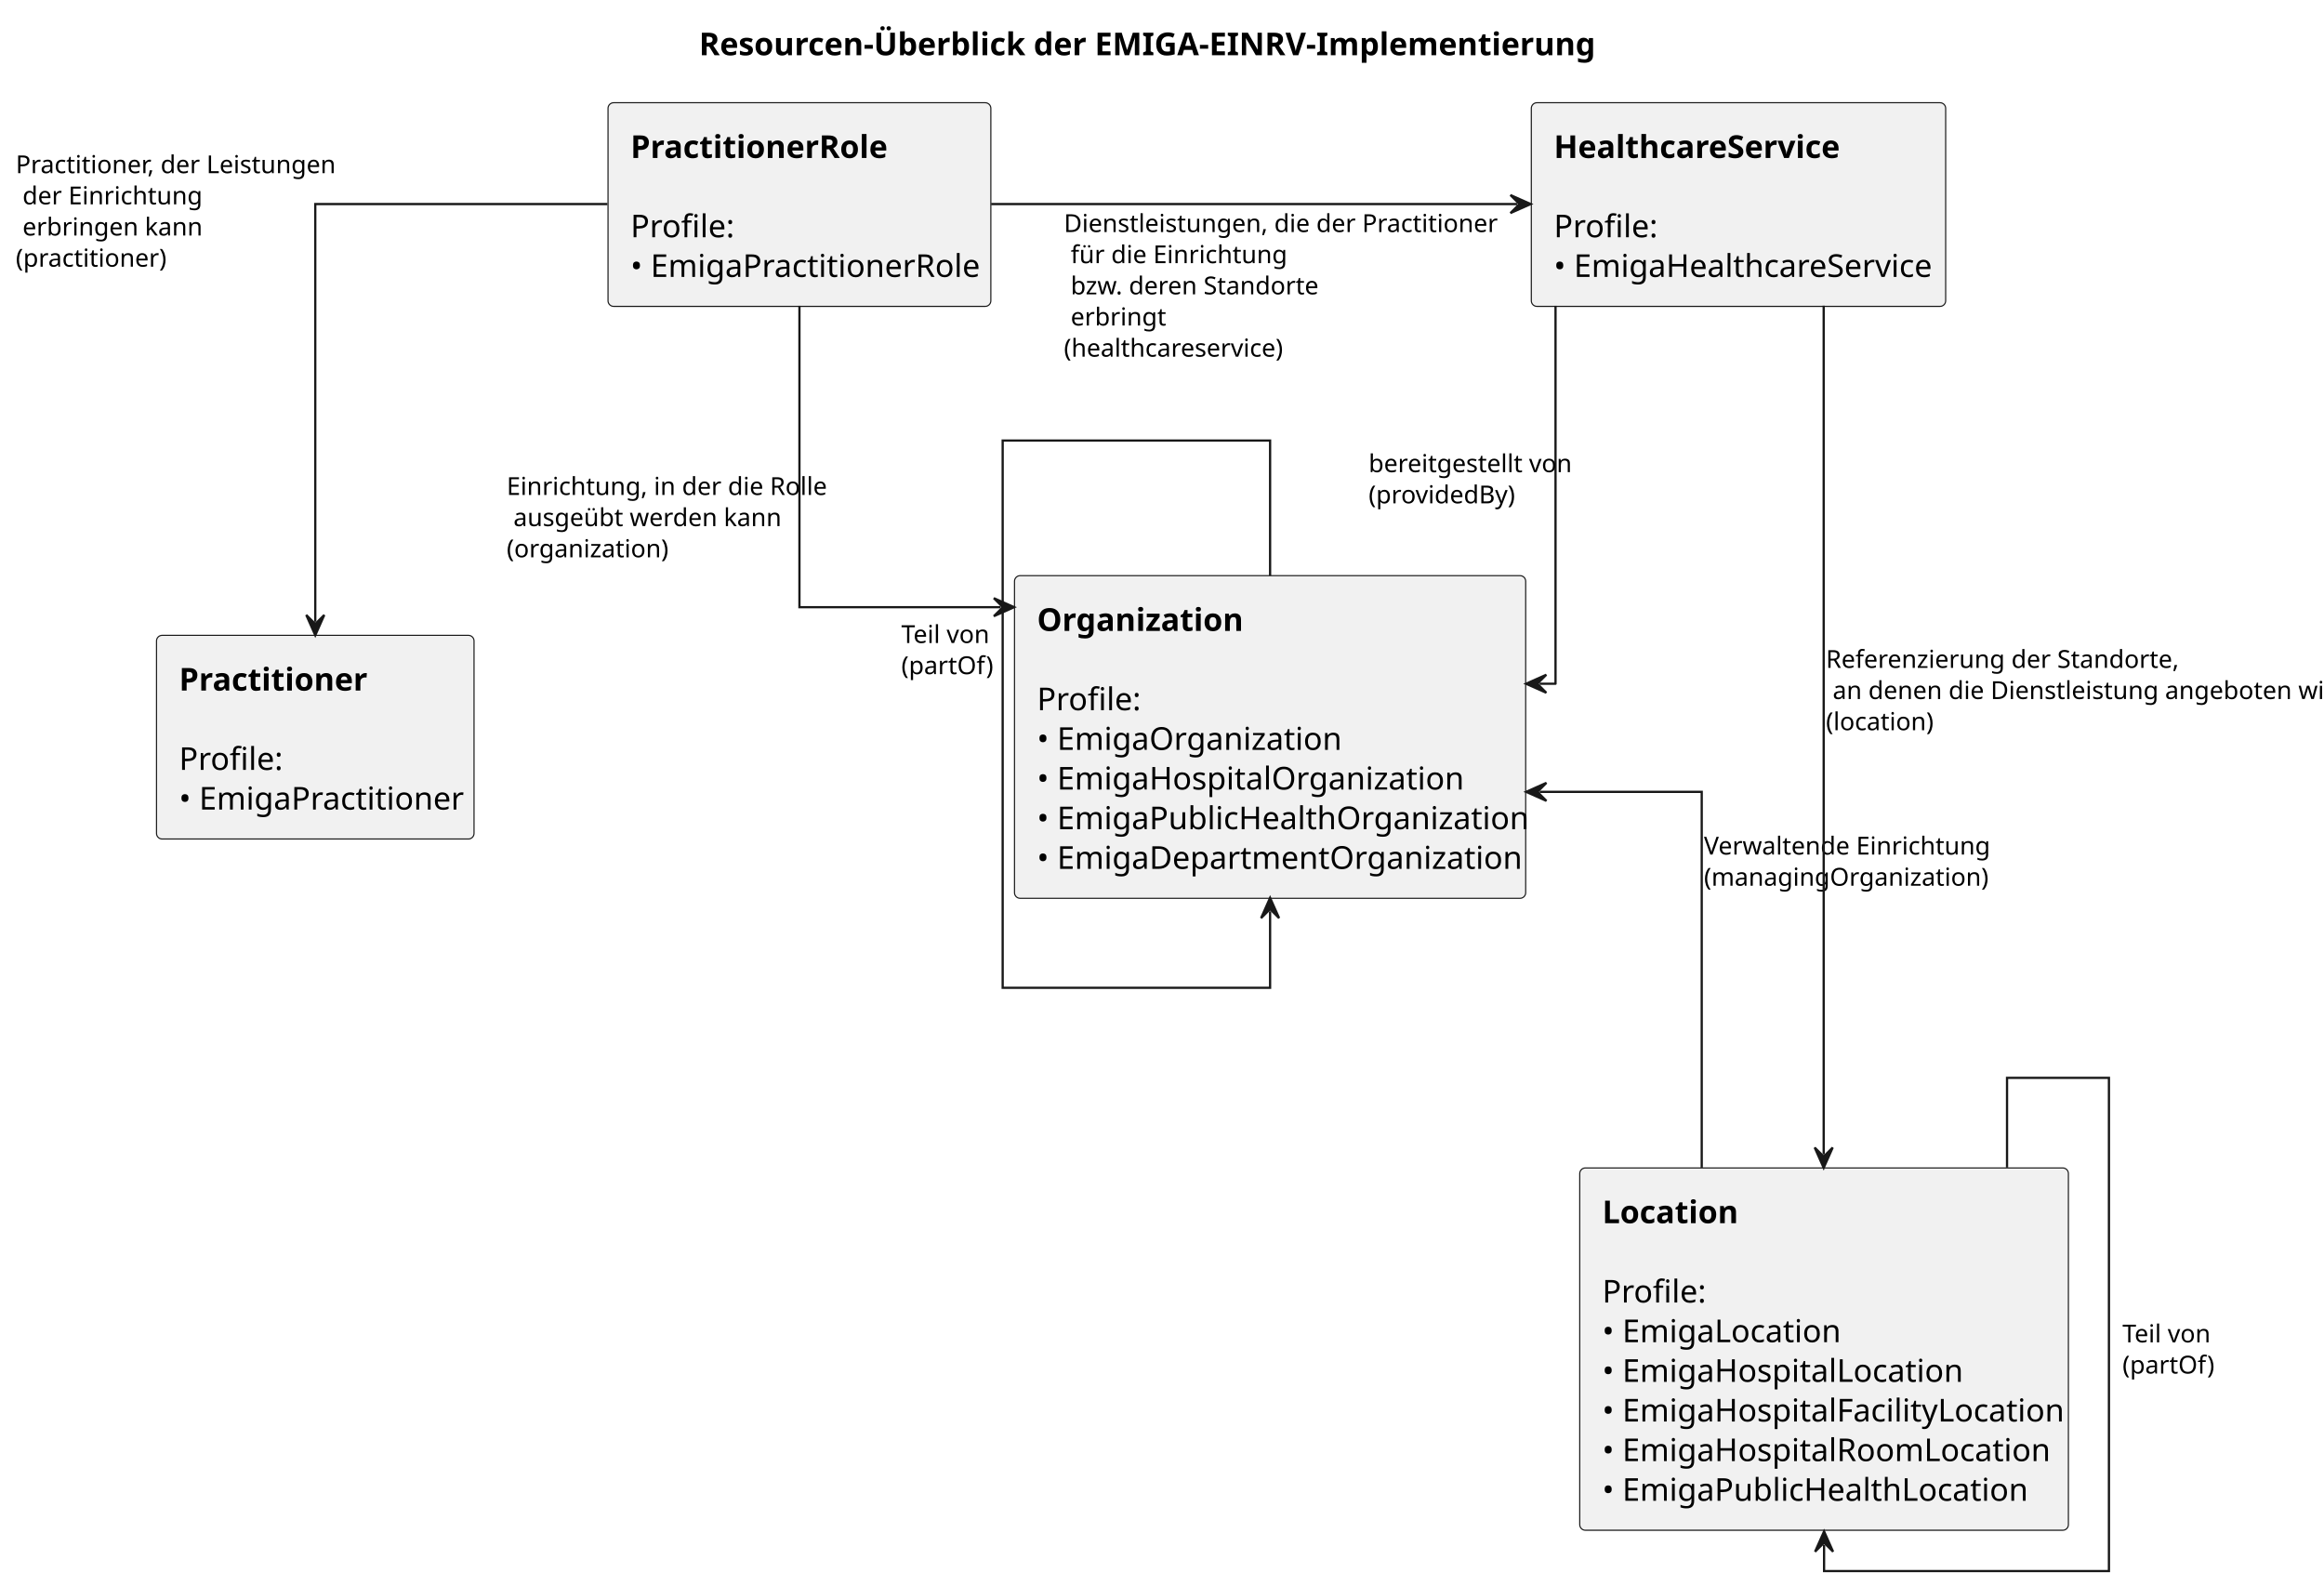
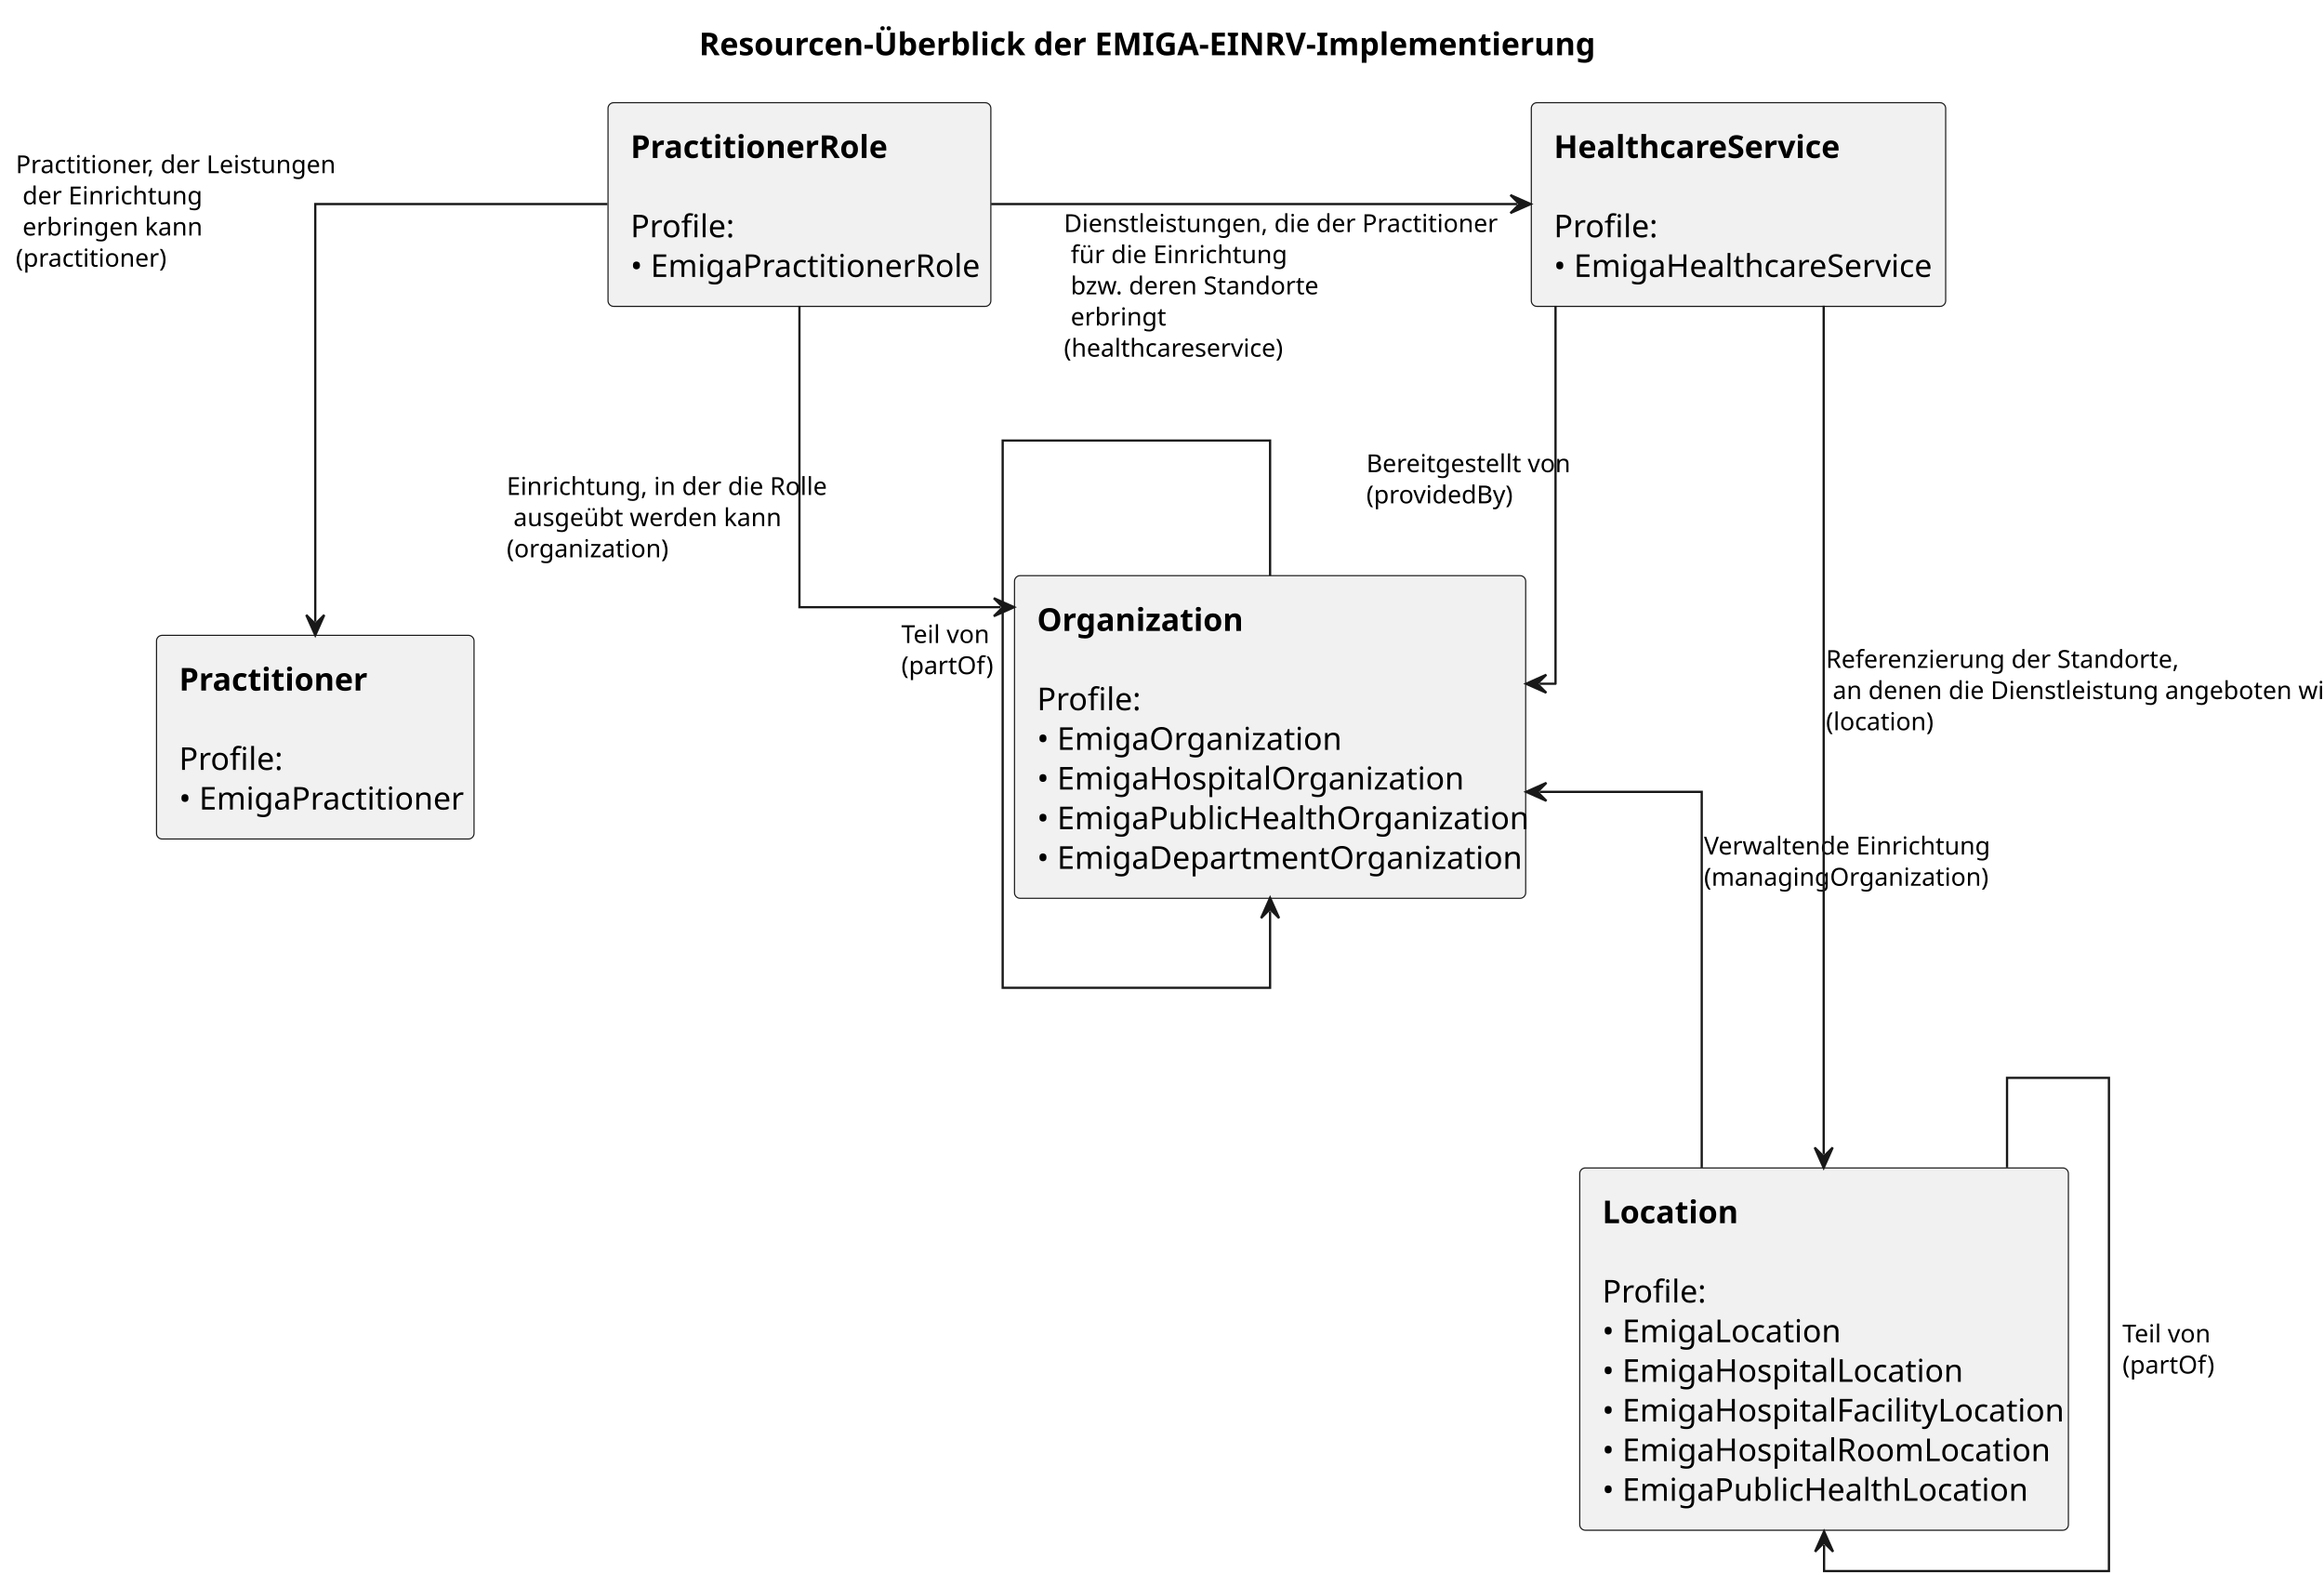
<svg xmlns="http://www.w3.org/2000/svg" contentStyleType="text/css" height="704px" preserveAspectRatio="none" style="width:1032px;height:704px;background:#FFFFFF;" version="1.1" viewBox="0 0 1032 704" width="1032px" zoomAndPan="magnify">
  <defs />
  <g>
    <text fill="#000000" font-family="sans-serif" font-size="14" font-weight="bold" lengthAdjust="spacing" textLength="398" x="310.415" y="24.533">Resourcen-Überblick der EMIGA-EINRV-Implementierung</text>
    <g id="elem_Organization">
      <rect fill="#F1F1F1" height="143.266" rx="2.5" ry="2.5" style="stroke:#181818;stroke-width:0.5;" width="227" x="450.5" y="255.609" />
      <text fill="#000000" font-family="sans-serif" font-size="14" font-weight="bold" lengthAdjust="spacing" textLength="89" x="460.5" y="280.143">Organization</text>
      <text fill="#000000" font-family="sans-serif" font-size="14" lengthAdjust="spacing" textLength="4" x="460.5" y="297.752"> </text>
      <text fill="#000000" font-family="sans-serif" font-size="14" lengthAdjust="spacing" textLength="44" x="460.5" y="315.361">Profile:</text>
      <text fill="#000000" font-family="sans-serif" font-size="14" lengthAdjust="spacing" textLength="129" x="460.5" y="332.971">• EmigaOrganization</text>
      <text fill="#000000" font-family="sans-serif" font-size="14" lengthAdjust="spacing" textLength="179" x="460.5" y="350.58">• EmigaHospitalOrganization</text>
      <text fill="#000000" font-family="sans-serif" font-size="14" lengthAdjust="spacing" textLength="207" x="460.5" y="368.19">• EmigaPublicHealthOrganization</text>
      <text fill="#000000" font-family="sans-serif" font-size="14" lengthAdjust="spacing" textLength="203" x="460.5" y="385.799">• EmigaDepartmentOrganization</text>
    </g>
    <g id="elem_Location">
      <rect fill="#F1F1F1" height="160.875" rx="2.5" ry="2.5" style="stroke:#181818;stroke-width:0.5;" width="217" x="701.5" y="518.609" />
      <text fill="#000000" font-family="sans-serif" font-size="14" font-weight="bold" lengthAdjust="spacing" textLength="60" x="711.5" y="543.143">Location</text>
      <text fill="#000000" font-family="sans-serif" font-size="14" lengthAdjust="spacing" textLength="4" x="711.5" y="560.752"> </text>
      <text fill="#000000" font-family="sans-serif" font-size="14" lengthAdjust="spacing" textLength="44" x="711.5" y="578.361">Profile:</text>
      <text fill="#000000" font-family="sans-serif" font-size="14" lengthAdjust="spacing" textLength="103" x="711.5" y="595.971">• EmigaLocation</text>
      <text fill="#000000" font-family="sans-serif" font-size="14" lengthAdjust="spacing" textLength="153" x="711.5" y="613.58">• EmigaHospitalLocation</text>
      <text fill="#000000" font-family="sans-serif" font-size="14" lengthAdjust="spacing" textLength="197" x="711.5" y="631.189">• EmigaHospitalFacilityLocation</text>
      <text fill="#000000" font-family="sans-serif" font-size="14" lengthAdjust="spacing" textLength="190" x="711.5" y="648.799">• EmigaHospitalRoomLocation</text>
      <text fill="#000000" font-family="sans-serif" font-size="14" lengthAdjust="spacing" textLength="181" x="711.5" y="666.408">• EmigaPublicHealthLocation</text>
    </g>
    <g id="elem_Practitioner">
      <rect fill="#F1F1F1" height="90.438" rx="2.5" ry="2.5" style="stroke:#181818;stroke-width:0.5;" width="141" x="69.5" y="282.109" />
      <text fill="#000000" font-family="sans-serif" font-size="14" font-weight="bold" lengthAdjust="spacing" textLength="82" x="79.5" y="306.643">Practitioner</text>
      <text fill="#000000" font-family="sans-serif" font-size="14" lengthAdjust="spacing" textLength="4" x="79.5" y="324.252"> </text>
      <text fill="#000000" font-family="sans-serif" font-size="14" lengthAdjust="spacing" textLength="44" x="79.5" y="341.861">Profile:</text>
      <text fill="#000000" font-family="sans-serif" font-size="14" lengthAdjust="spacing" textLength="121" x="79.5" y="359.471">• EmigaPractitioner</text>
    </g>
    <g id="elem_PractitionerRole">
      <rect fill="#F1F1F1" height="90.438" rx="2.5" ry="2.5" style="stroke:#181818;stroke-width:0.5;" width="170" x="270" y="45.609" />
      <text fill="#000000" font-family="sans-serif" font-size="14" font-weight="bold" lengthAdjust="spacing" textLength="114" x="280" y="70.143">PractitionerRole</text>
      <text fill="#000000" font-family="sans-serif" font-size="14" lengthAdjust="spacing" textLength="4" x="280" y="87.752"> </text>
      <text fill="#000000" font-family="sans-serif" font-size="14" lengthAdjust="spacing" textLength="44" x="280" y="105.361">Profile:</text>
      <text fill="#000000" font-family="sans-serif" font-size="14" lengthAdjust="spacing" textLength="150" x="280" y="122.971">• EmigaPractitionerRole</text>
    </g>
    <g id="elem_HealthcareService">
      <rect fill="#F1F1F1" height="90.438" rx="2.5" ry="2.5" style="stroke:#181818;stroke-width:0.5;" width="184" x="680" y="45.609" />
      <text fill="#000000" font-family="sans-serif" font-size="14" font-weight="bold" lengthAdjust="spacing" textLength="130" x="690" y="70.143">HealthcareService</text>
      <text fill="#000000" font-family="sans-serif" font-size="14" lengthAdjust="spacing" textLength="4" x="690" y="87.752"> </text>
      <text fill="#000000" font-family="sans-serif" font-size="14" lengthAdjust="spacing" textLength="44" x="690" y="105.361">Profile:</text>
      <text fill="#000000" font-family="sans-serif" font-size="14" lengthAdjust="spacing" textLength="164" x="690" y="122.971">• EmigaHealthcareService</text>
    </g>
    <g id="link_Organization_Organization">
      <path d="M564,255.589 C564,224.749 564,195.609 564,195.609 C564,195.609 445.25,195.609 445.25,195.609 C445.25,195.609 445.25,438.609 445.25,438.609 C445.25,438.609 564,438.609 564,438.609 C564,438.609 564,426.379 564,404.669 " fill="none" id="Organization-to-Organization" style="stroke:#181818;stroke-width:1.0;" />
      <polygon fill="#181818" points="564,398.669,560,407.669,564,403.669,568,407.669,564,398.669" style="stroke:#181818;stroke-width:1.0;" />
      <text fill="#000000" font-family="sans-serif" font-size="11" lengthAdjust="spacing" textLength="37" x="400.25" y="285.508">Teil von</text>
      <text fill="#000000" font-family="sans-serif" font-size="11" lengthAdjust="spacing" textLength="39" x="400.25" y="299.344">(partOf)</text>
    </g>
    <g id="link_Organization_Location">
      <path d="M683.71,351.609 C724.98,351.609 755.67,351.609 755.67,351.609 C755.67,351.609 755.67,446.189 755.67,518.409 " fill="none" id="Organization-backto-Location" style="stroke:#181818;stroke-width:1.0;" />
      <polygon fill="#181818" points="677.71,351.609,686.71,355.609,682.71,351.609,686.71,347.609,677.71,351.609" style="stroke:#181818;stroke-width:1.0;" />
      <text fill="#000000" font-family="sans-serif" font-size="11" lengthAdjust="spacing" textLength="119" x="756.67" y="379.448">Verwaltende Einrichtung</text>
      <text fill="#000000" font-family="sans-serif" font-size="11" lengthAdjust="spacing" textLength="115" x="756.67" y="393.284">(managingOrganization)</text>
    </g>
    <g id="link_Location_Location">
      <path d="M891.25,518.399 C891.25,496.449 891.25,478.609 891.25,478.609 C891.25,478.609 936.5,478.609 936.5,478.609 C936.5,478.609 936.5,697.609 936.5,697.609 C936.5,697.609 810,697.609 810,697.609 C810,697.609 810,696.449 810,685.999 " fill="none" id="Location-to-Location" style="stroke:#181818;stroke-width:1.0;" />
      <polygon fill="#181818" points="810,679.999,806,688.999,810,684.999,814,688.999,810,679.999" style="stroke:#181818;stroke-width:1.0;" />
      <text fill="#000000" font-family="sans-serif" font-size="11" lengthAdjust="spacing" textLength="37" x="942.5" y="596.058">Teil von</text>
      <text fill="#000000" font-family="sans-serif" font-size="11" lengthAdjust="spacing" textLength="39" x="942.5" y="609.894">(partOf)</text>
    </g>
    <g id="link_PractitionerRole_Organization">
      <path d="M355,135.779 C355,188.809 355,269.609 355,269.609 C355,269.609 395.31,269.609 444.33,269.609 " fill="none" id="PractitionerRole-to-Organization" style="stroke:#181818;stroke-width:1.0;" />
      <polygon fill="#181818" points="450.33,269.609,441.33,265.609,445.33,269.609,441.33,273.609,450.33,269.609" style="stroke:#181818;stroke-width:1.0;" />
      <text fill="#000000" font-family="sans-serif" font-size="11" lengthAdjust="spacing" textLength="129" x="225" y="219.778">Einrichtung, in der die Rolle</text>
      <text fill="#000000" font-family="sans-serif" font-size="11" lengthAdjust="spacing" textLength="112" x="228" y="233.614">ausgeübt werden kann</text>
      <text fill="#000000" font-family="sans-serif" font-size="11" lengthAdjust="spacing" textLength="67" x="225" y="247.45">(organization)</text>
    </g>
    <g id="link_PractitionerRole_Practitioner">
      <path d="M269.72,90.609 C209.69,90.609 140,90.609 140,90.609 C140,90.609 140,207.449 140,276.069 " fill="none" id="PractitionerRole-to-Practitioner" style="stroke:#181818;stroke-width:1.0;" />
      <polygon fill="#181818" points="140,282.069,144,273.069,140,277.069,136,273.069,140,282.069" style="stroke:#181818;stroke-width:1.0;" />
      <text fill="#000000" font-family="sans-serif" font-size="11" lengthAdjust="spacing" textLength="132" x="7" y="76.898">Practitioner, der Leistungen</text>
      <text fill="#000000" font-family="sans-serif" font-size="11" lengthAdjust="spacing" textLength="72" x="10" y="90.734">der Einrichtung</text>
      <text fill="#000000" font-family="sans-serif" font-size="11" lengthAdjust="spacing" textLength="72" x="10" y="104.57">erbringen kann</text>
      <text fill="#000000" font-family="sans-serif" font-size="11" lengthAdjust="spacing" textLength="62" x="7" y="118.406">(practitioner)</text>
    </g>
    <g id="link_PractitionerRole_HealthcareService">
      <path d="M440.14,90.609 C509.82,90.609 602.19,90.609 673.73,90.609 " fill="none" id="PractitionerRole-to-HealthcareService" style="stroke:#181818;stroke-width:1.0;" />
      <polygon fill="#181818" points="679.73,90.609,670.73,86.609,674.73,90.609,670.73,94.609,679.73,90.609" style="stroke:#181818;stroke-width:1.0;" />
      <text fill="#000000" font-family="sans-serif" font-size="11" lengthAdjust="spacing" textLength="175" x="472.44" y="103.028">Dienstleistungen, die der Practitioner</text>
      <text fill="#000000" font-family="sans-serif" font-size="11" lengthAdjust="spacing" textLength="87" x="475.44" y="116.864">für die Einrichtung</text>
      <text fill="#000000" font-family="sans-serif" font-size="11" lengthAdjust="spacing" textLength="106" x="475.44" y="130.7">bzw. deren Standorte</text>
      <text fill="#000000" font-family="sans-serif" font-size="11" lengthAdjust="spacing" textLength="37" x="475.44" y="144.536">erbringt</text>
      <text fill="#000000" font-family="sans-serif" font-size="11" lengthAdjust="spacing" textLength="95" x="472.44" y="158.372">(healthcareservice)</text>
    </g>
    <g id="link_HealthcareService_Organization">
      <path d="M690.75,135.779 C690.75,198.309 690.75,303.609 690.75,303.609 C690.75,303.609 691.72,303.609 683.66,303.609 " fill="none" id="HealthcareService-to-Organization" style="stroke:#181818;stroke-width:1.0;" />
      <polygon fill="#181818" points="677.66,303.609,686.66,307.609,682.66,303.609,686.66,299.609,677.66,303.609" style="stroke:#181818;stroke-width:1.0;" />
-       <text fill="#000000" font-family="sans-serif" font-size="11" lengthAdjust="spacing" textLength="82" x="607.75" y="209.658">bereitgestellt von</text>
-       <text fill="#000000" font-family="sans-serif" font-size="11" lengthAdjust="spacing" textLength="63" x="607.75" y="223.494">(providedBy)</text>
+       <text fill="#000000" font-family="sans-serif" font-size="11" lengthAdjust="spacing" textLength="83" x="606.75" y="209.658">Bereitgestellt von</text>
+       <text fill="#000000" font-family="sans-serif" font-size="11" lengthAdjust="spacing" textLength="63" x="606.75" y="223.494">(providedBy)</text>
    </g>
    <g id="link_HealthcareService_Location">
      <path d="M809.83,135.739 C809.83,221.779 809.83,404.349 809.83,512.549 " fill="none" id="HealthcareService-to-Location" style="stroke:#181818;stroke-width:1.0;" />
      <polygon fill="#181818" points="809.83,518.549,813.83,509.549,809.83,513.549,805.83,509.549,809.83,518.549" style="stroke:#181818;stroke-width:1.0;" />
      <text fill="#000000" font-family="sans-serif" font-size="11" lengthAdjust="spacing" textLength="147" x="810.83" y="296.558">Referenzierung der Standorte,</text>
      <text fill="#000000" font-family="sans-serif" font-size="11" lengthAdjust="spacing" textLength="211" x="813.83" y="310.394">an denen die Dienstleistung angeboten wird</text>
      <text fill="#000000" font-family="sans-serif" font-size="11" lengthAdjust="spacing" textLength="45" x="810.83" y="324.23">(location)</text>
    </g>
  </g>
</svg>
